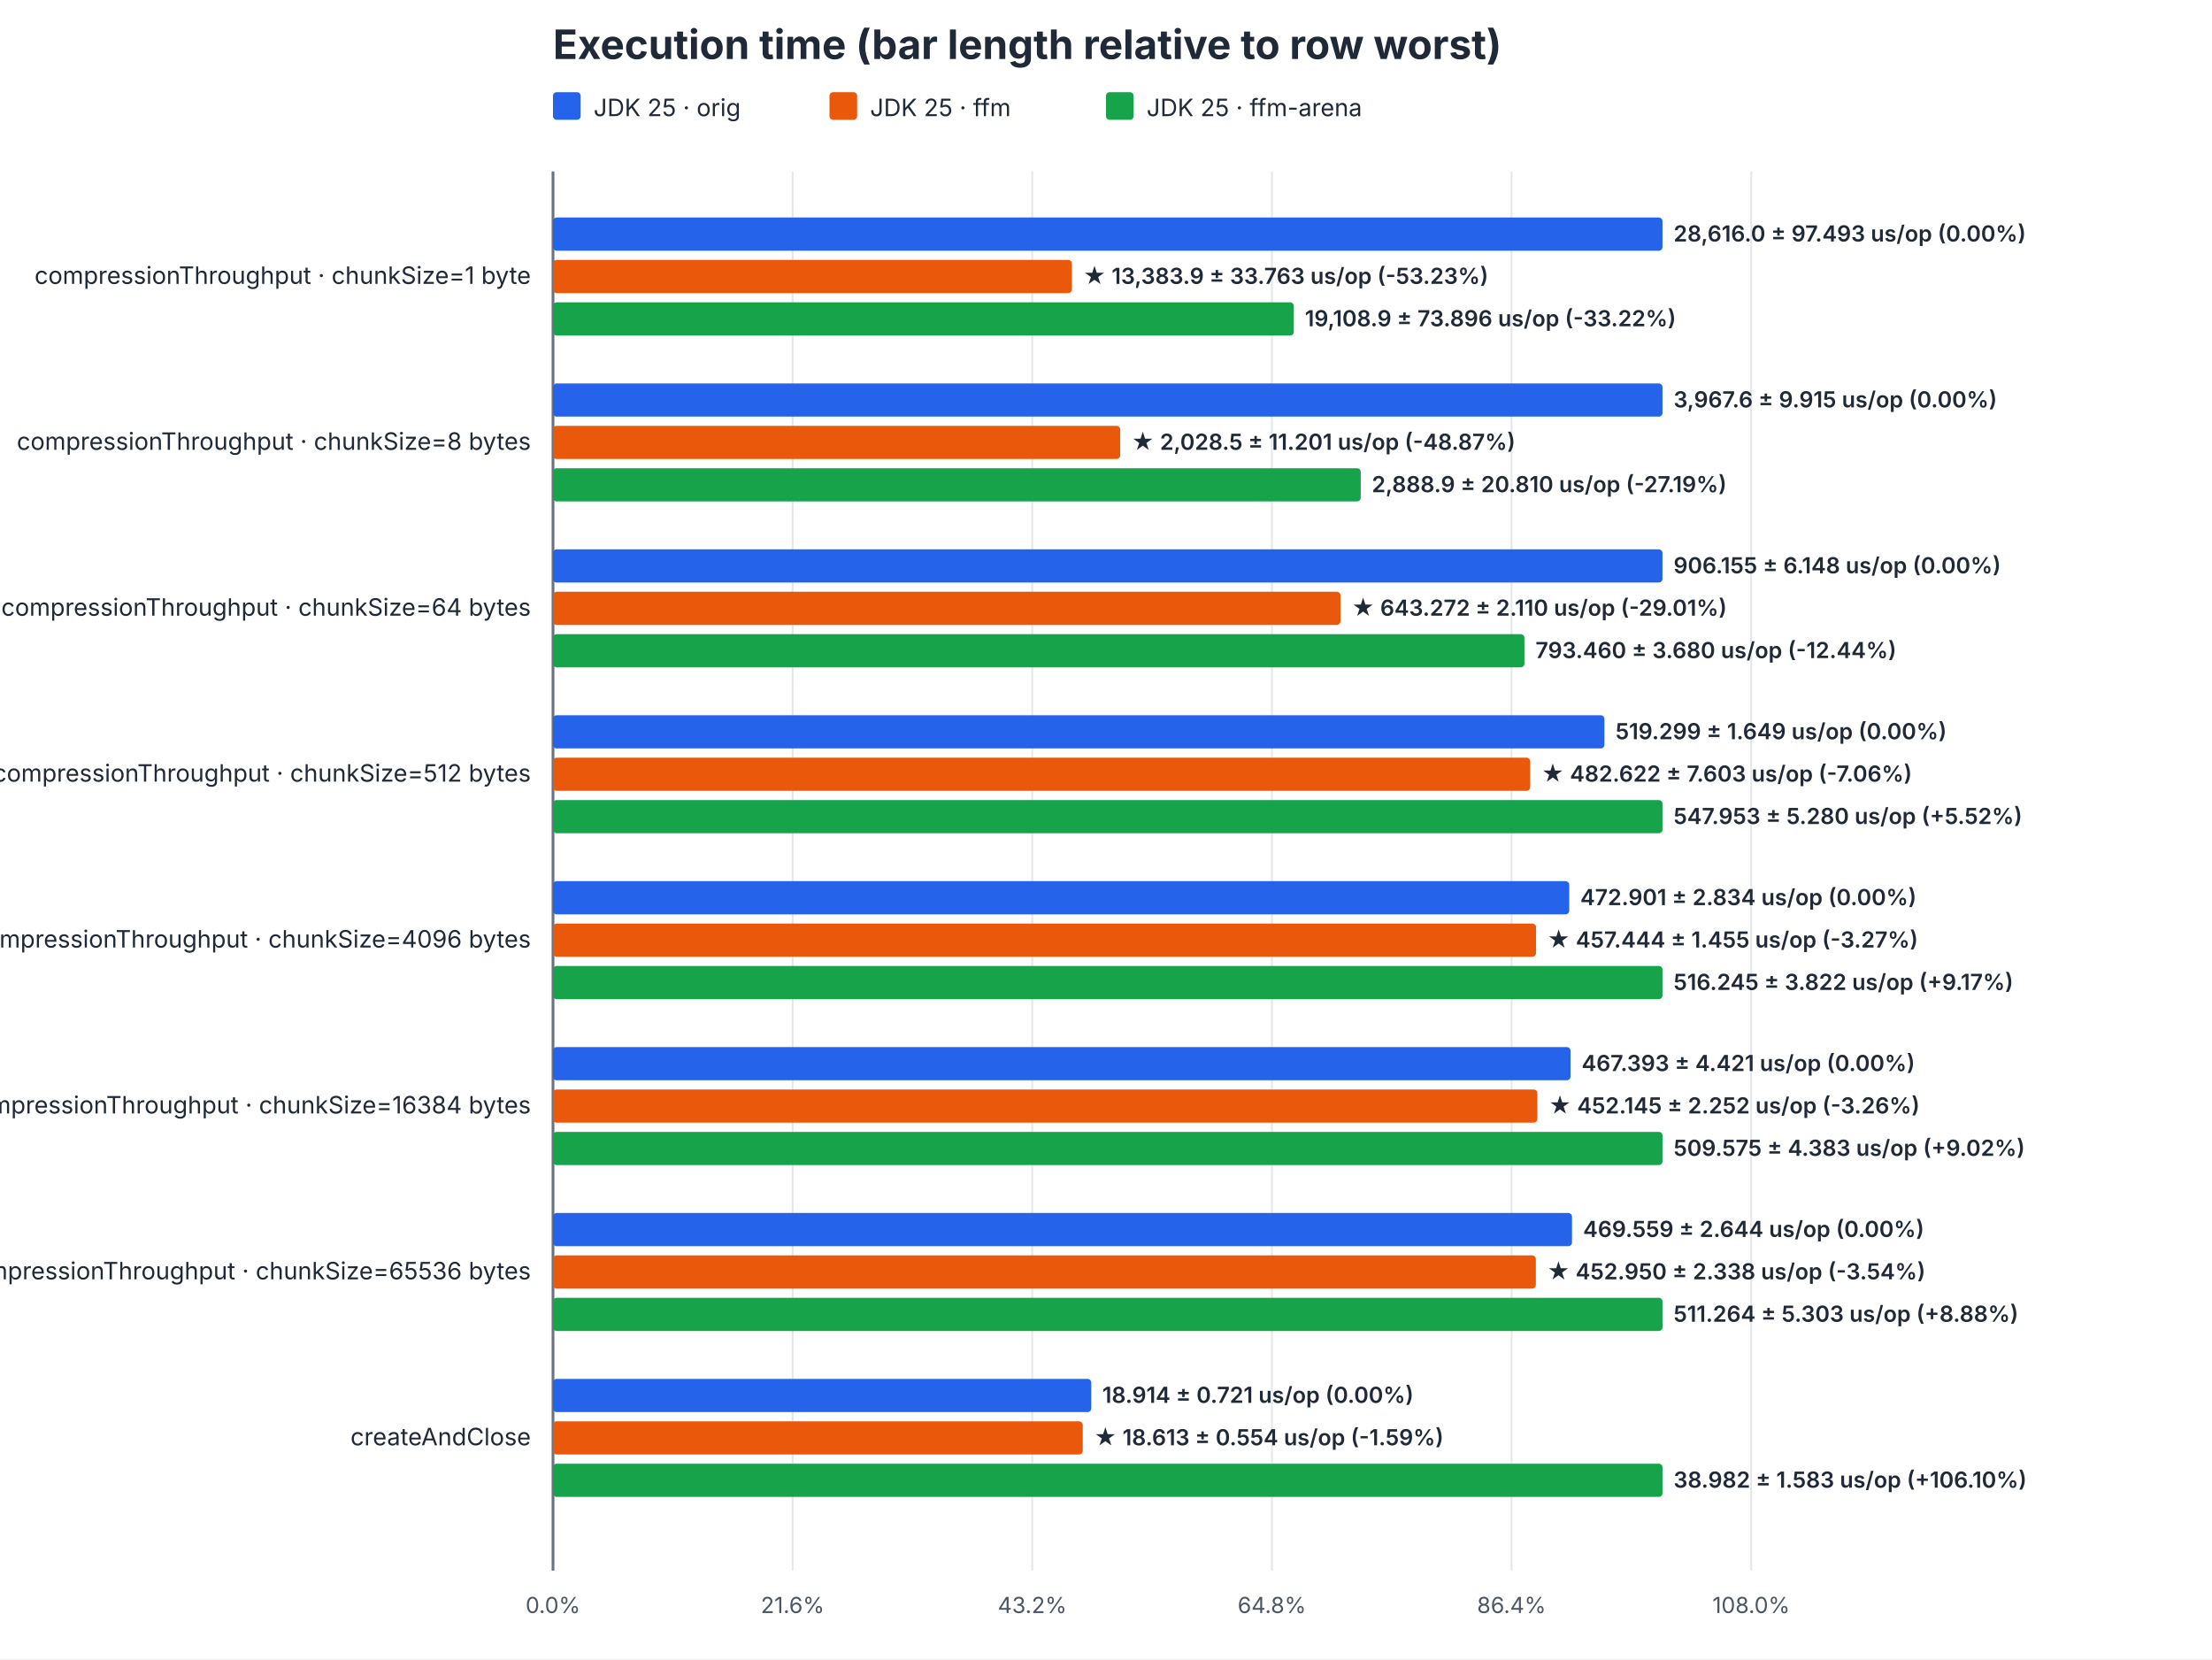
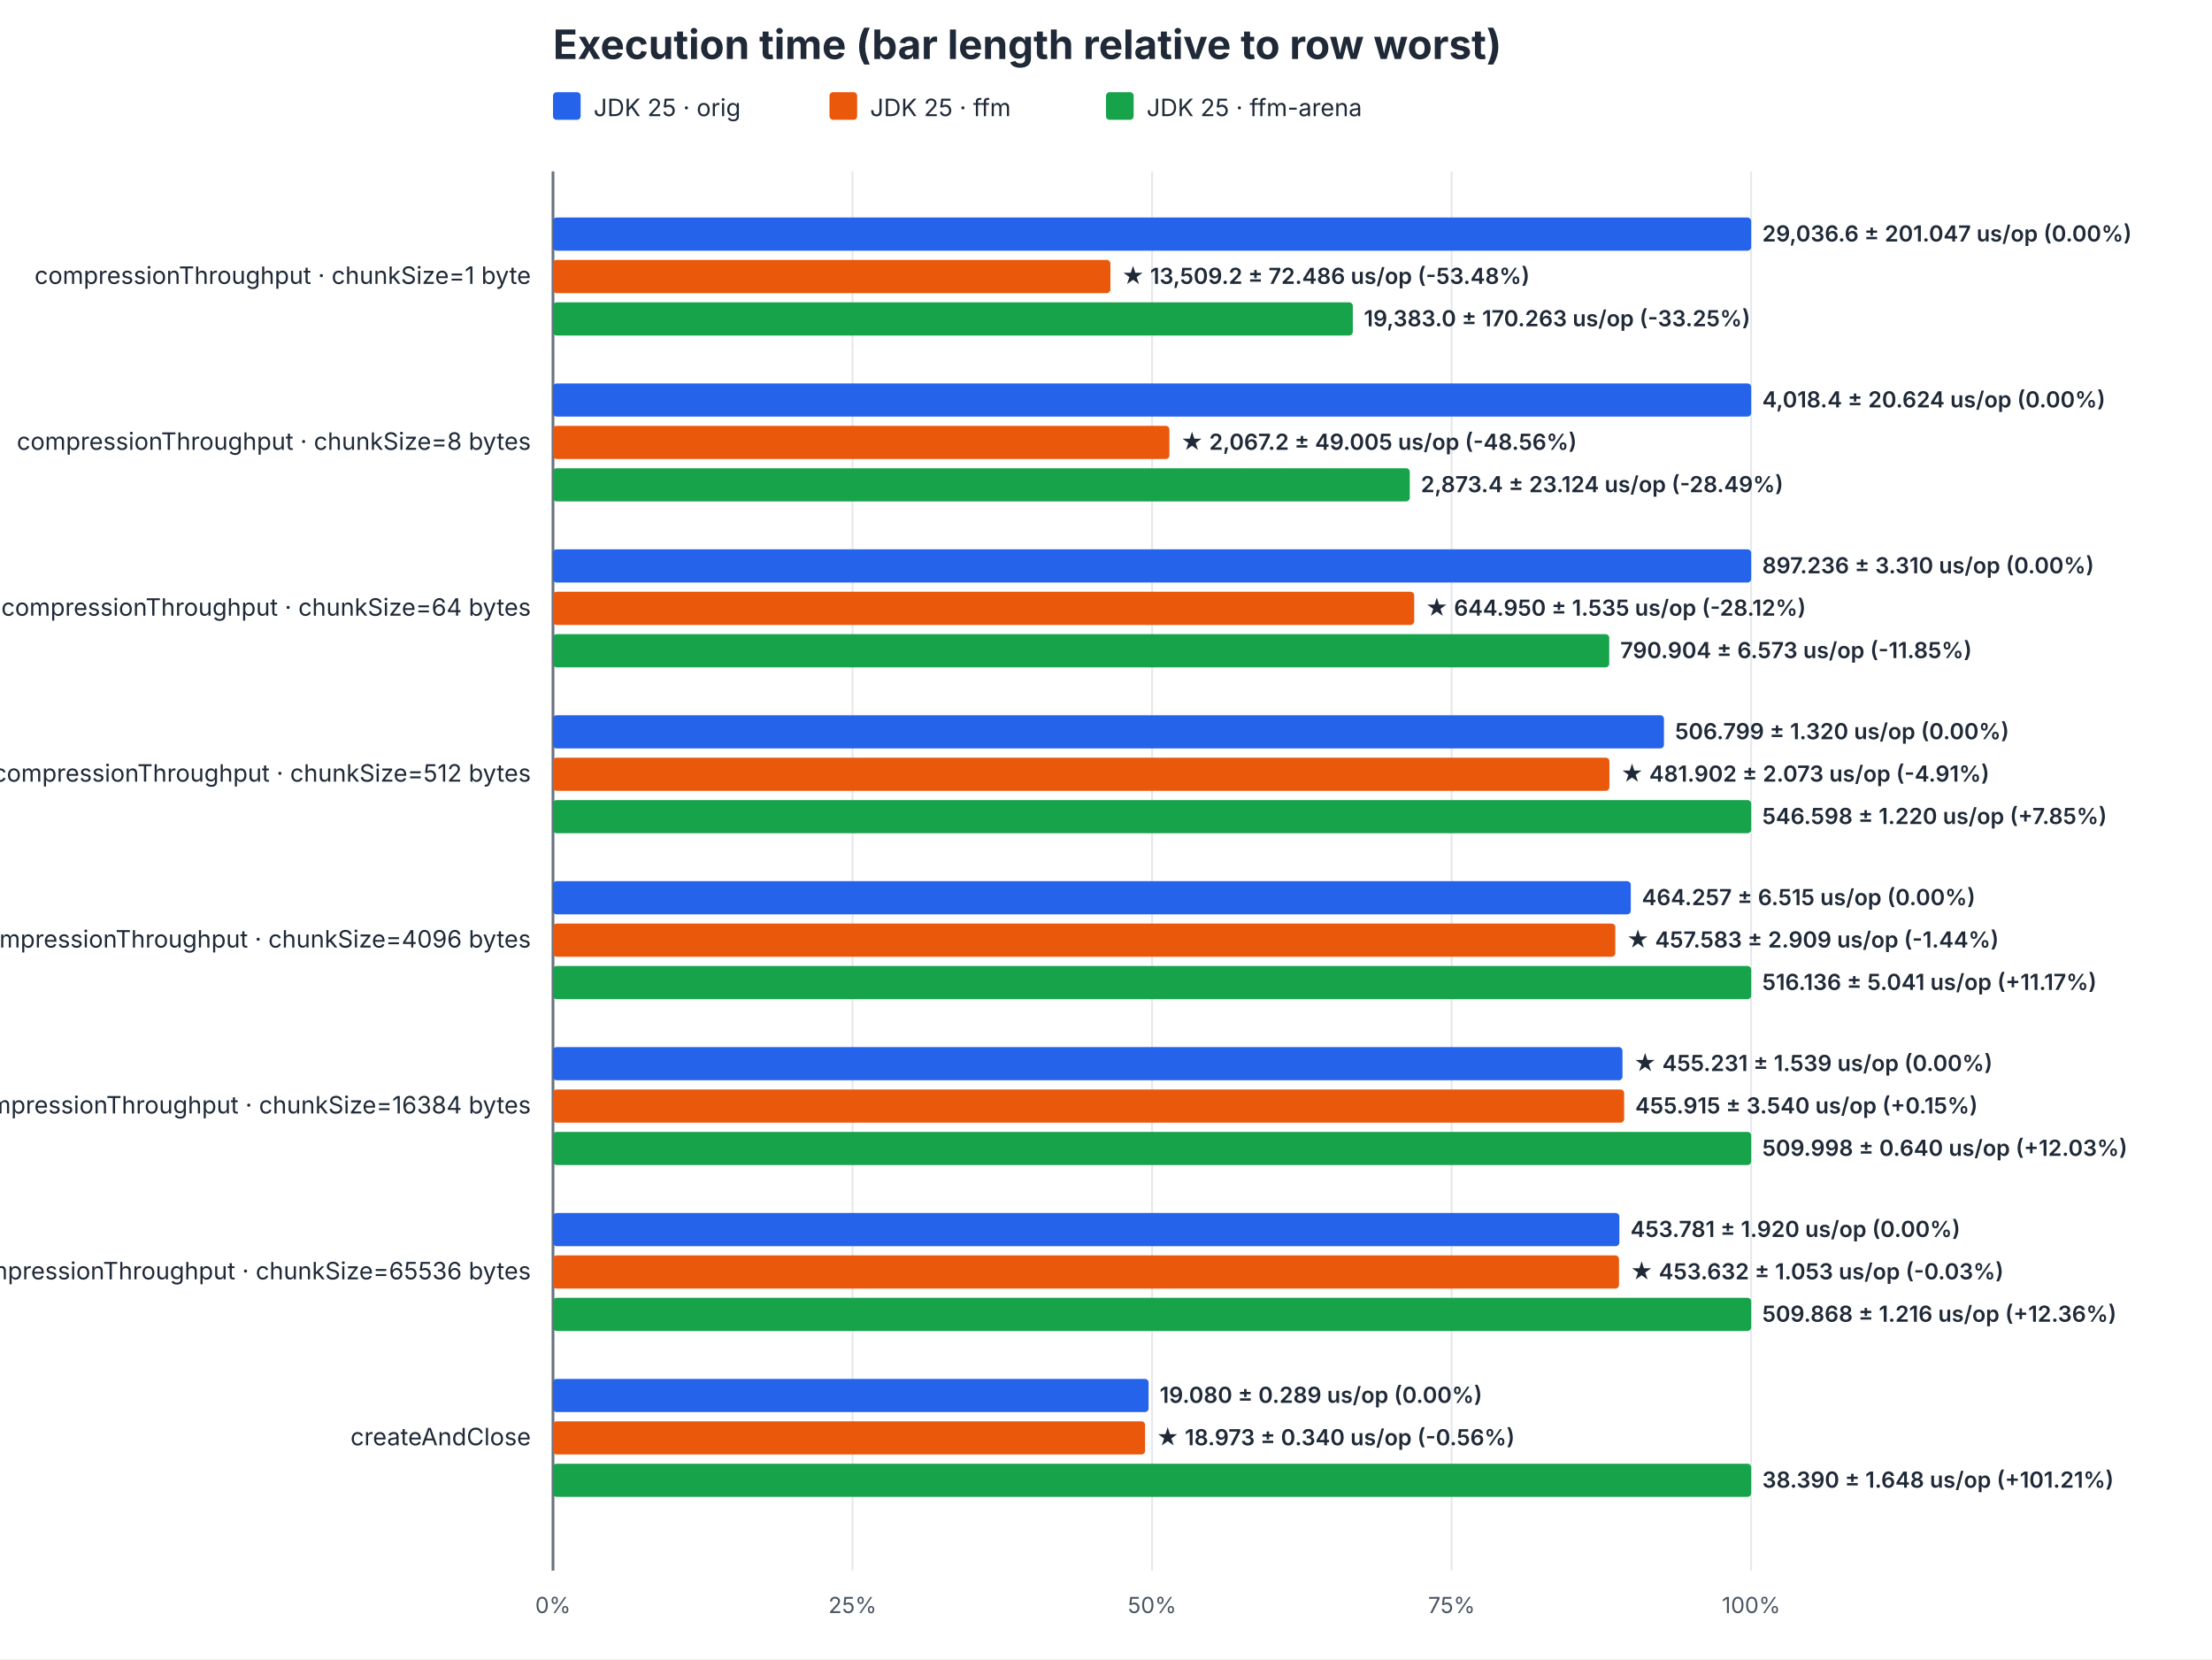
<svg xmlns="http://www.w3.org/2000/svg" width="1200" height="900" viewBox="0 0 1200 900">
  <rect width="100%" height="100%" fill="#ffffff" />
  <style>text{font-family:system-ui,-apple-system,sans-serif;fill:#1f2937}.title{font-size:22px;font-weight:700}.label{font-size:13px}.tick{font-size:12px;fill:#4b5563}.value{font-size:12px;font-weight:600}</style>
  <text x="300" y="32" class="title">Execution time (bar length relative to row worst)</text>
  <rect x="300" y="50" width="15" height="15" rx="2" fill="#2563eb" />
  <text x="322" y="63" class="label">JDK 25 · orig</text>
  <rect x="450" y="50" width="15" height="15" rx="2" fill="#ea580c" />
  <text x="472" y="63" class="label">JDK 25 · ffm</text>
  <rect x="600" y="50" width="15" height="15" rx="2" fill="#16a34a" />
  <text x="622" y="63" class="label">JDK 25 · ffm-arena</text>
  <line x1="300.0" y1="93" x2="300.0" y2="852" stroke="#e5e7eb" />
-   <text x="300.0" y="875" text-anchor="middle" class="tick">0.0%</text>
-   <line x1="430.0" y1="93" x2="430.0" y2="852" stroke="#e5e7eb" />
-   <text x="430.0" y="875" text-anchor="middle" class="tick">21.6%</text>
-   <line x1="560.0" y1="93" x2="560.0" y2="852" stroke="#e5e7eb" />
-   <text x="560.0" y="875" text-anchor="middle" class="tick">43.2%</text>
-   <line x1="690.0" y1="93" x2="690.0" y2="852" stroke="#e5e7eb" />
-   <text x="690.0" y="875" text-anchor="middle" class="tick">64.8%</text>
-   <line x1="820.0" y1="93" x2="820.0" y2="852" stroke="#e5e7eb" />
-   <text x="820.0" y="875" text-anchor="middle" class="tick">86.4%</text>
+   <text x="300.0" y="875" text-anchor="middle" class="tick">0%</text>
+   <line x1="462.5" y1="93" x2="462.5" y2="852" stroke="#e5e7eb" />
+   <text x="462.5" y="875" text-anchor="middle" class="tick">25%</text>
+   <line x1="625.0" y1="93" x2="625.0" y2="852" stroke="#e5e7eb" />
+   <text x="625.0" y="875" text-anchor="middle" class="tick">50%</text>
+   <line x1="787.5" y1="93" x2="787.5" y2="852" stroke="#e5e7eb" />
+   <text x="787.5" y="875" text-anchor="middle" class="tick">75%</text>
  <line x1="950.0" y1="93" x2="950.0" y2="852" stroke="#e5e7eb" />
-   <text x="950.0" y="875" text-anchor="middle" class="tick">108.0%</text>
+   <text x="950.0" y="875" text-anchor="middle" class="tick">100%</text>
  <line x1="300.0" y1="93" x2="300.0" y2="852" stroke="#6b7280" stroke-width="1.5" />
  <text x="288" y="154.0" text-anchor="end" class="label">compressionThroughput · chunkSize=1 byte</text>
-   <rect x="300.0" y="118.0" width="601.9" height="18" rx="2" fill="#2563eb" />
-   <text x="907.9" y="131.0" text-anchor="start" class="value">28,616.0 ± 97.493 us/op (0.00%)</text>
-   <rect x="300.0" y="141.0" width="281.5" height="18" rx="2" fill="#ea580c" />
-   <text x="587.5" y="154.0" text-anchor="start" class="value">★ 13,383.9 ± 33.763 us/op (-53.23%)</text>
-   <rect x="300.0" y="164.0" width="401.9" height="18" rx="2" fill="#16a34a" />
-   <text x="707.9" y="177.0" text-anchor="start" class="value">19,108.9 ± 73.896 us/op (-33.22%)</text>
+   <rect x="300.0" y="118.0" width="650.0" height="18" rx="2" fill="#2563eb" />
+   <text x="956.0" y="131.0" text-anchor="start" class="value">29,036.6 ± 201.047 us/op (0.00%)</text>
+   <rect x="300.0" y="141.0" width="302.4" height="18" rx="2" fill="#ea580c" />
+   <text x="608.4" y="154.0" text-anchor="start" class="value">★ 13,509.2 ± 72.486 us/op (-53.48%)</text>
+   <rect x="300.0" y="164.0" width="433.9" height="18" rx="2" fill="#16a34a" />
+   <text x="739.9" y="177.0" text-anchor="start" class="value">19,383.0 ± 170.263 us/op (-33.25%)</text>
  <text x="288" y="244.0" text-anchor="end" class="label">compressionThroughput · chunkSize=8 bytes</text>
-   <rect x="300.0" y="208.0" width="601.9" height="18" rx="2" fill="#2563eb" />
-   <text x="907.9" y="221.0" text-anchor="start" class="value">3,967.6 ± 9.915 us/op (0.00%)</text>
-   <rect x="300.0" y="231.0" width="307.7" height="18" rx="2" fill="#ea580c" />
-   <text x="613.7" y="244.0" text-anchor="start" class="value">★ 2,028.5 ± 11.201 us/op (-48.87%)</text>
-   <rect x="300.0" y="254.0" width="438.2" height="18" rx="2" fill="#16a34a" />
-   <text x="744.2" y="267.0" text-anchor="start" class="value">2,888.9 ± 20.810 us/op (-27.19%)</text>
+   <rect x="300.0" y="208.0" width="650.0" height="18" rx="2" fill="#2563eb" />
+   <text x="956.0" y="221.0" text-anchor="start" class="value">4,018.4 ± 20.624 us/op (0.00%)</text>
+   <rect x="300.0" y="231.0" width="334.4" height="18" rx="2" fill="#ea580c" />
+   <text x="640.4" y="244.0" text-anchor="start" class="value">★ 2,067.2 ± 49.005 us/op (-48.56%)</text>
+   <rect x="300.0" y="254.0" width="464.8" height="18" rx="2" fill="#16a34a" />
+   <text x="770.8" y="267.0" text-anchor="start" class="value">2,873.4 ± 23.124 us/op (-28.49%)</text>
  <text x="288" y="334.0" text-anchor="end" class="label">compressionThroughput · chunkSize=64 bytes</text>
-   <rect x="300.0" y="298.0" width="601.9" height="18" rx="2" fill="#2563eb" />
-   <text x="907.9" y="311.0" text-anchor="start" class="value">906.155 ± 6.148 us/op (0.00%)</text>
-   <rect x="300.0" y="321.0" width="427.2" height="18" rx="2" fill="#ea580c" />
-   <text x="733.2" y="334.0" text-anchor="start" class="value">★ 643.272 ± 2.110 us/op (-29.01%)</text>
-   <rect x="300.0" y="344.0" width="527.0" height="18" rx="2" fill="#16a34a" />
-   <text x="833.0" y="357.0" text-anchor="start" class="value">793.460 ± 3.680 us/op (-12.44%)</text>
+   <rect x="300.0" y="298.0" width="650.0" height="18" rx="2" fill="#2563eb" />
+   <text x="956.0" y="311.0" text-anchor="start" class="value">897.236 ± 3.310 us/op (0.00%)</text>
+   <rect x="300.0" y="321.0" width="467.2" height="18" rx="2" fill="#ea580c" />
+   <text x="773.2" y="334.0" text-anchor="start" class="value">★ 644.950 ± 1.535 us/op (-28.12%)</text>
+   <rect x="300.0" y="344.0" width="573.0" height="18" rx="2" fill="#16a34a" />
+   <text x="879.0" y="357.0" text-anchor="start" class="value">790.904 ± 6.573 us/op (-11.85%)</text>
  <text x="288" y="424.0" text-anchor="end" class="label">compressionThroughput · chunkSize=512 bytes</text>
-   <rect x="300.0" y="388.0" width="570.4" height="18" rx="2" fill="#2563eb" />
-   <text x="876.4" y="401.0" text-anchor="start" class="value">519.299 ± 1.649 us/op (0.00%)</text>
-   <rect x="300.0" y="411.0" width="530.1" height="18" rx="2" fill="#ea580c" />
-   <text x="836.1" y="424.0" text-anchor="start" class="value">★ 482.622 ± 7.603 us/op (-7.06%)</text>
-   <rect x="300.0" y="434.0" width="601.9" height="18" rx="2" fill="#16a34a" />
-   <text x="907.9" y="447.0" text-anchor="start" class="value">547.953 ± 5.280 us/op (+5.52%)</text>
+   <rect x="300.0" y="388.0" width="602.7" height="18" rx="2" fill="#2563eb" />
+   <text x="908.7" y="401.0" text-anchor="start" class="value">506.799 ± 1.320 us/op (0.00%)</text>
+   <rect x="300.0" y="411.0" width="573.1" height="18" rx="2" fill="#ea580c" />
+   <text x="879.1" y="424.0" text-anchor="start" class="value">★ 481.902 ± 2.073 us/op (-4.91%)</text>
+   <rect x="300.0" y="434.0" width="650.0" height="18" rx="2" fill="#16a34a" />
+   <text x="956.0" y="447.0" text-anchor="start" class="value">546.598 ± 1.220 us/op (+7.85%)</text>
  <text x="288" y="514.0" text-anchor="end" class="label">compressionThroughput · chunkSize=4096 bytes</text>
-   <rect x="300.0" y="478.0" width="551.3" height="18" rx="2" fill="#2563eb" />
-   <text x="857.3" y="491.0" text-anchor="start" class="value">472.901 ± 2.834 us/op (0.00%)</text>
-   <rect x="300.0" y="501.0" width="533.3" height="18" rx="2" fill="#ea580c" />
-   <text x="839.3" y="514.0" text-anchor="start" class="value">★ 457.444 ± 1.455 us/op (-3.27%)</text>
-   <rect x="300.0" y="524.0" width="601.9" height="18" rx="2" fill="#16a34a" />
-   <text x="907.9" y="537.0" text-anchor="start" class="value">516.245 ± 3.822 us/op (+9.17%)</text>
+   <rect x="300.0" y="478.0" width="584.7" height="18" rx="2" fill="#2563eb" />
+   <text x="890.7" y="491.0" text-anchor="start" class="value">464.257 ± 6.515 us/op (0.00%)</text>
+   <rect x="300.0" y="501.0" width="576.3" height="18" rx="2" fill="#ea580c" />
+   <text x="882.3" y="514.0" text-anchor="start" class="value">★ 457.583 ± 2.909 us/op (-1.44%)</text>
+   <rect x="300.0" y="524.0" width="650.0" height="18" rx="2" fill="#16a34a" />
+   <text x="956.0" y="537.0" text-anchor="start" class="value">516.136 ± 5.041 us/op (+11.17%)</text>
  <text x="288" y="604.0" text-anchor="end" class="label">compressionThroughput · chunkSize=16384 bytes</text>
-   <rect x="300.0" y="568.0" width="552.0" height="18" rx="2" fill="#2563eb" />
-   <text x="858.0" y="581.0" text-anchor="start" class="value">467.393 ± 4.421 us/op (0.00%)</text>
-   <rect x="300.0" y="591.0" width="534.0" height="18" rx="2" fill="#ea580c" />
-   <text x="840.0" y="604.0" text-anchor="start" class="value">★ 452.145 ± 2.252 us/op (-3.26%)</text>
-   <rect x="300.0" y="614.0" width="601.9" height="18" rx="2" fill="#16a34a" />
-   <text x="907.9" y="627.0" text-anchor="start" class="value">509.575 ± 4.383 us/op (+9.02%)</text>
+   <rect x="300.0" y="568.0" width="580.2" height="18" rx="2" fill="#2563eb" />
+   <text x="886.2" y="581.0" text-anchor="start" class="value">★ 455.231 ± 1.539 us/op (0.00%)</text>
+   <rect x="300.0" y="591.0" width="581.1" height="18" rx="2" fill="#ea580c" />
+   <text x="887.1" y="604.0" text-anchor="start" class="value">455.915 ± 3.540 us/op (+0.15%)</text>
+   <rect x="300.0" y="614.0" width="650.0" height="18" rx="2" fill="#16a34a" />
+   <text x="956.0" y="627.0" text-anchor="start" class="value">509.998 ± 0.640 us/op (+12.03%)</text>
  <text x="288" y="694.0" text-anchor="end" class="label">compressionThroughput · chunkSize=65536 bytes</text>
-   <rect x="300.0" y="658.0" width="552.8" height="18" rx="2" fill="#2563eb" />
-   <text x="858.8" y="671.0" text-anchor="start" class="value">469.559 ± 2.644 us/op (0.00%)</text>
-   <rect x="300.0" y="681.0" width="533.2" height="18" rx="2" fill="#ea580c" />
-   <text x="839.2" y="694.0" text-anchor="start" class="value">★ 452.950 ± 2.338 us/op (-3.54%)</text>
-   <rect x="300.0" y="704.0" width="601.9" height="18" rx="2" fill="#16a34a" />
-   <text x="907.9" y="717.0" text-anchor="start" class="value">511.264 ± 5.303 us/op (+8.88%)</text>
+   <rect x="300.0" y="658.0" width="578.5" height="18" rx="2" fill="#2563eb" />
+   <text x="884.5" y="671.0" text-anchor="start" class="value">453.781 ± 1.920 us/op (0.00%)</text>
+   <rect x="300.0" y="681.0" width="578.3" height="18" rx="2" fill="#ea580c" />
+   <text x="884.3" y="694.0" text-anchor="start" class="value">★ 453.632 ± 1.053 us/op (-0.03%)</text>
+   <rect x="300.0" y="704.0" width="650.0" height="18" rx="2" fill="#16a34a" />
+   <text x="956.0" y="717.0" text-anchor="start" class="value">509.868 ± 1.216 us/op (+12.36%)</text>
  <text x="288" y="784.0" text-anchor="end" class="label">createAndClose</text>
-   <rect x="300.0" y="748.0" width="292.0" height="18" rx="2" fill="#2563eb" />
-   <text x="598.0" y="761.0" text-anchor="start" class="value">18.914 ± 0.721 us/op (0.00%)</text>
-   <rect x="300.0" y="771.0" width="287.4" height="18" rx="2" fill="#ea580c" />
-   <text x="593.4" y="784.0" text-anchor="start" class="value">★ 18.613 ± 0.554 us/op (-1.59%)</text>
-   <rect x="300.0" y="794.0" width="601.9" height="18" rx="2" fill="#16a34a" />
-   <text x="907.9" y="807.0" text-anchor="start" class="value">38.982 ± 1.583 us/op (+106.10%)</text>
+   <rect x="300.0" y="748.0" width="323.1" height="18" rx="2" fill="#2563eb" />
+   <text x="629.1" y="761.0" text-anchor="start" class="value">19.080 ± 0.289 us/op (0.00%)</text>
+   <rect x="300.0" y="771.0" width="321.2" height="18" rx="2" fill="#ea580c" />
+   <text x="627.2" y="784.0" text-anchor="start" class="value">★ 18.973 ± 0.340 us/op (-0.56%)</text>
+   <rect x="300.0" y="794.0" width="650.0" height="18" rx="2" fill="#16a34a" />
+   <text x="956.0" y="807.0" text-anchor="start" class="value">38.390 ± 1.648 us/op (+101.21%)</text>
</svg>
